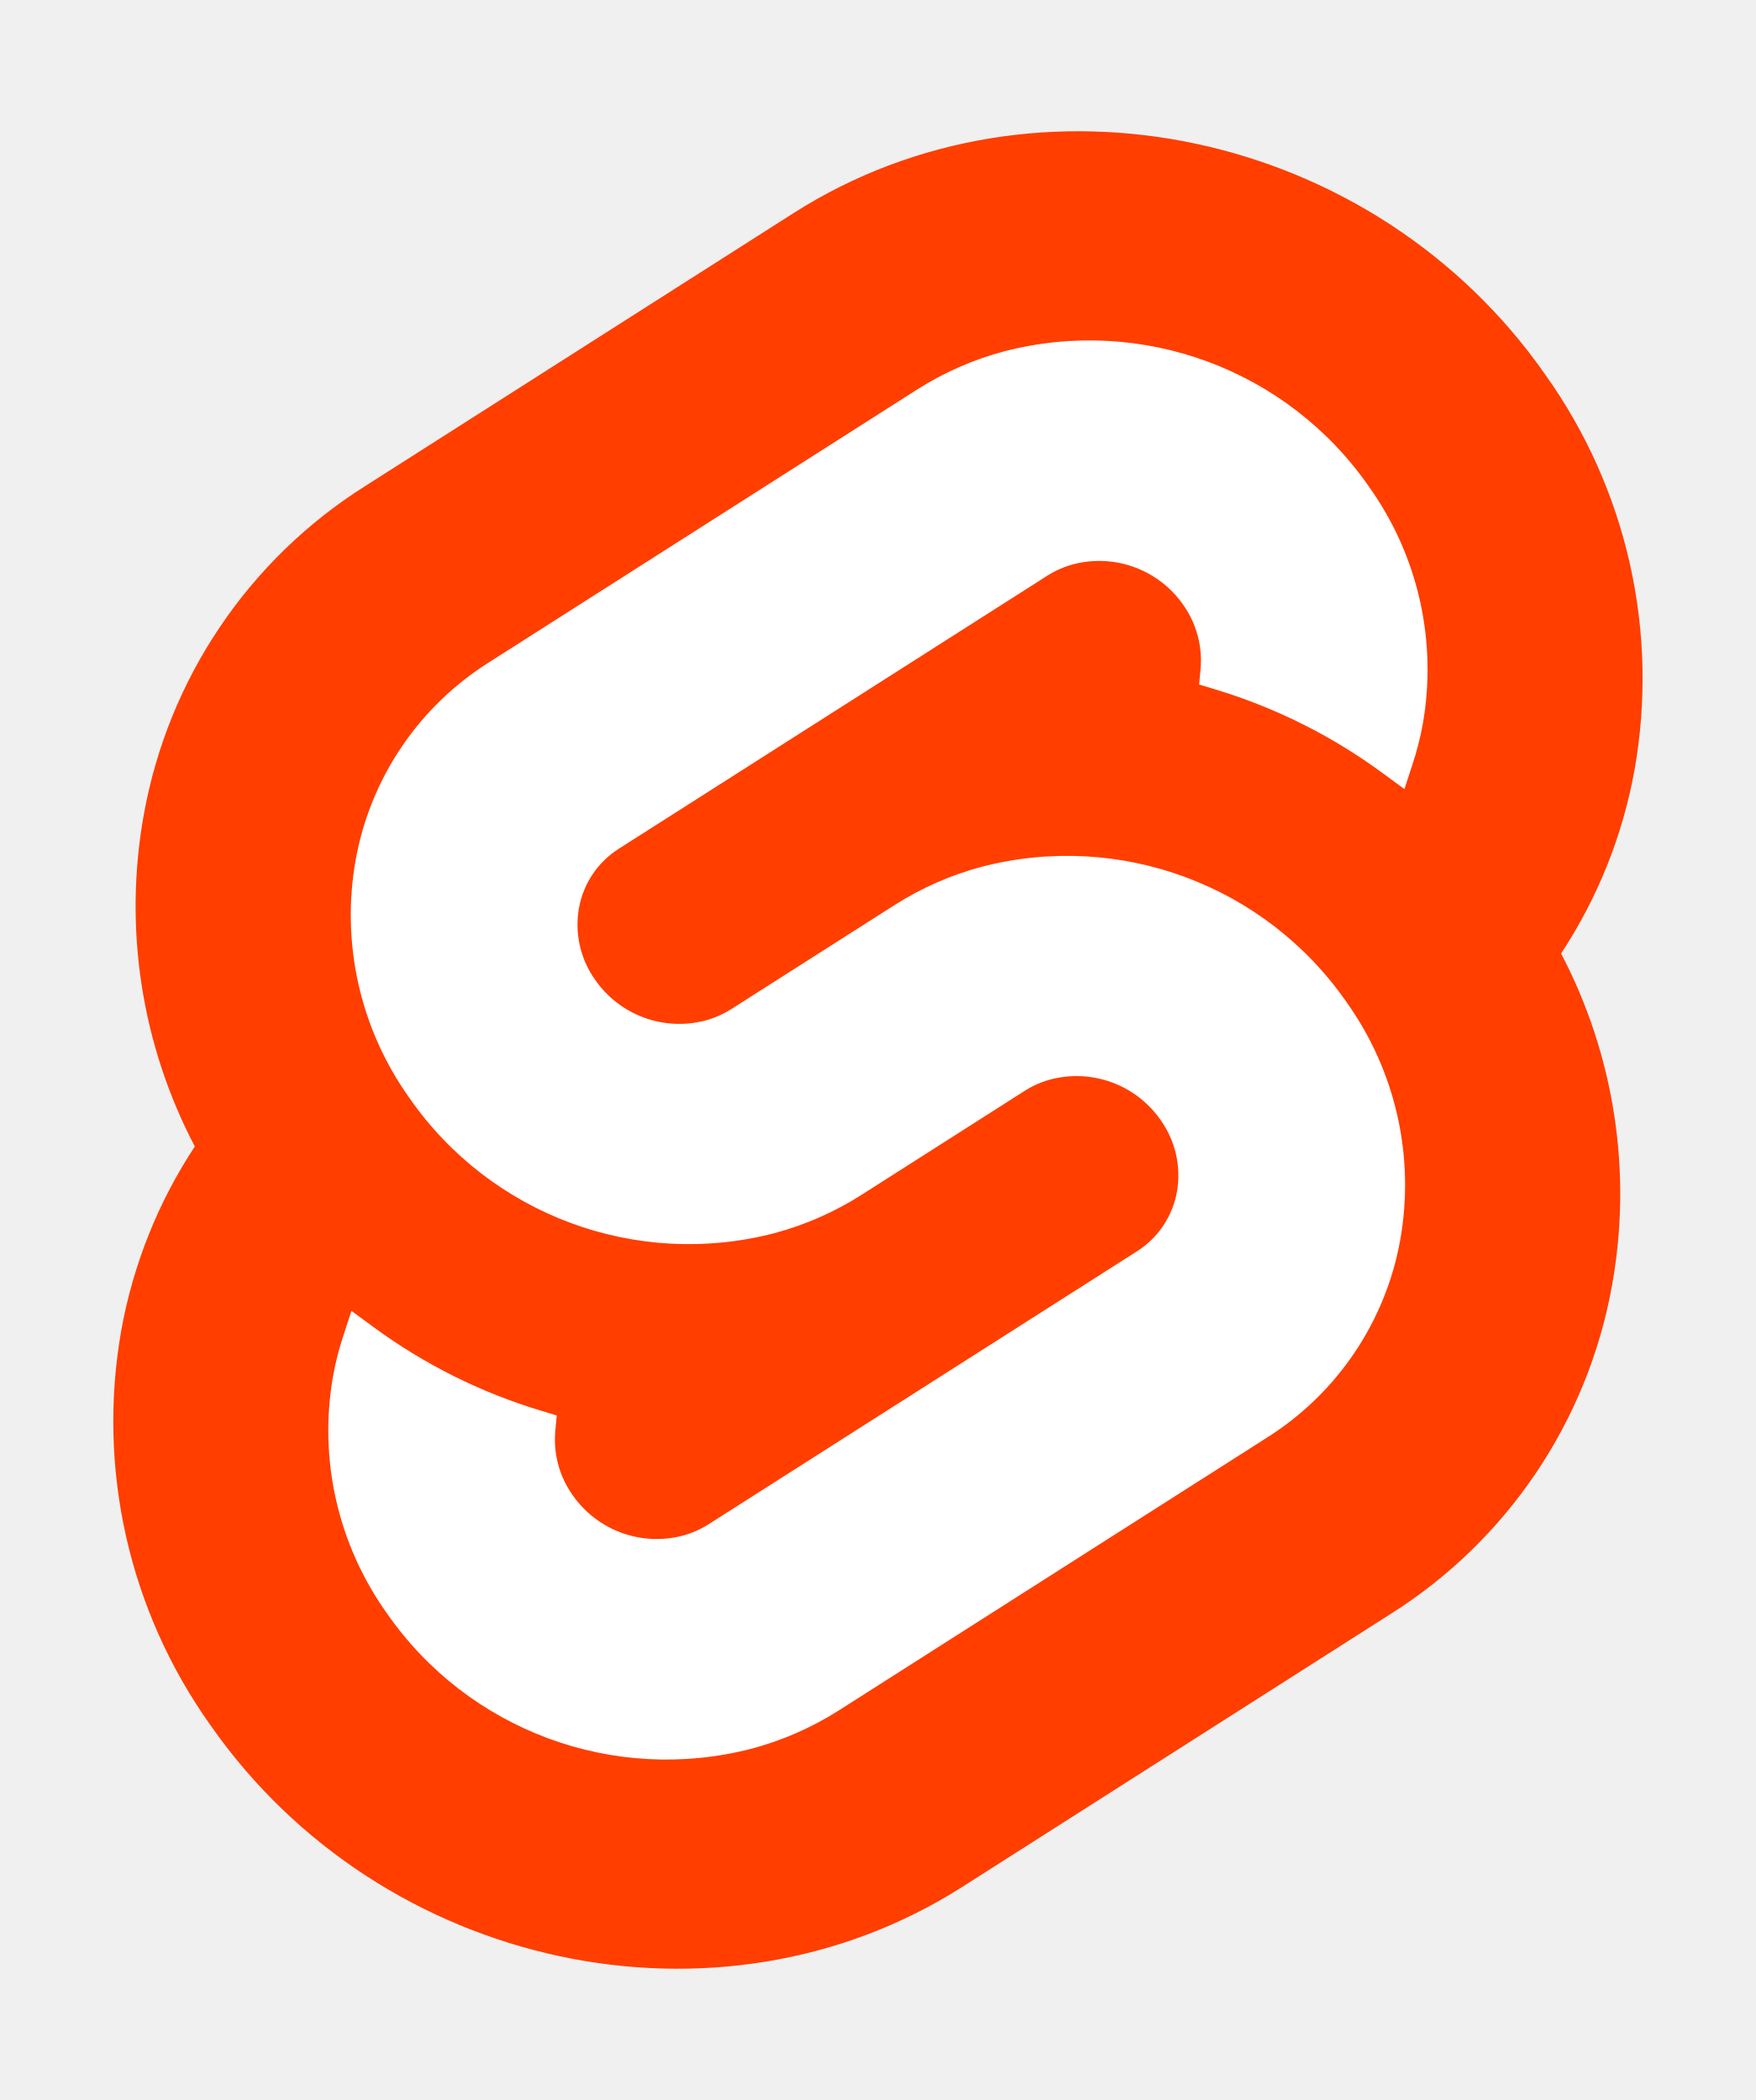
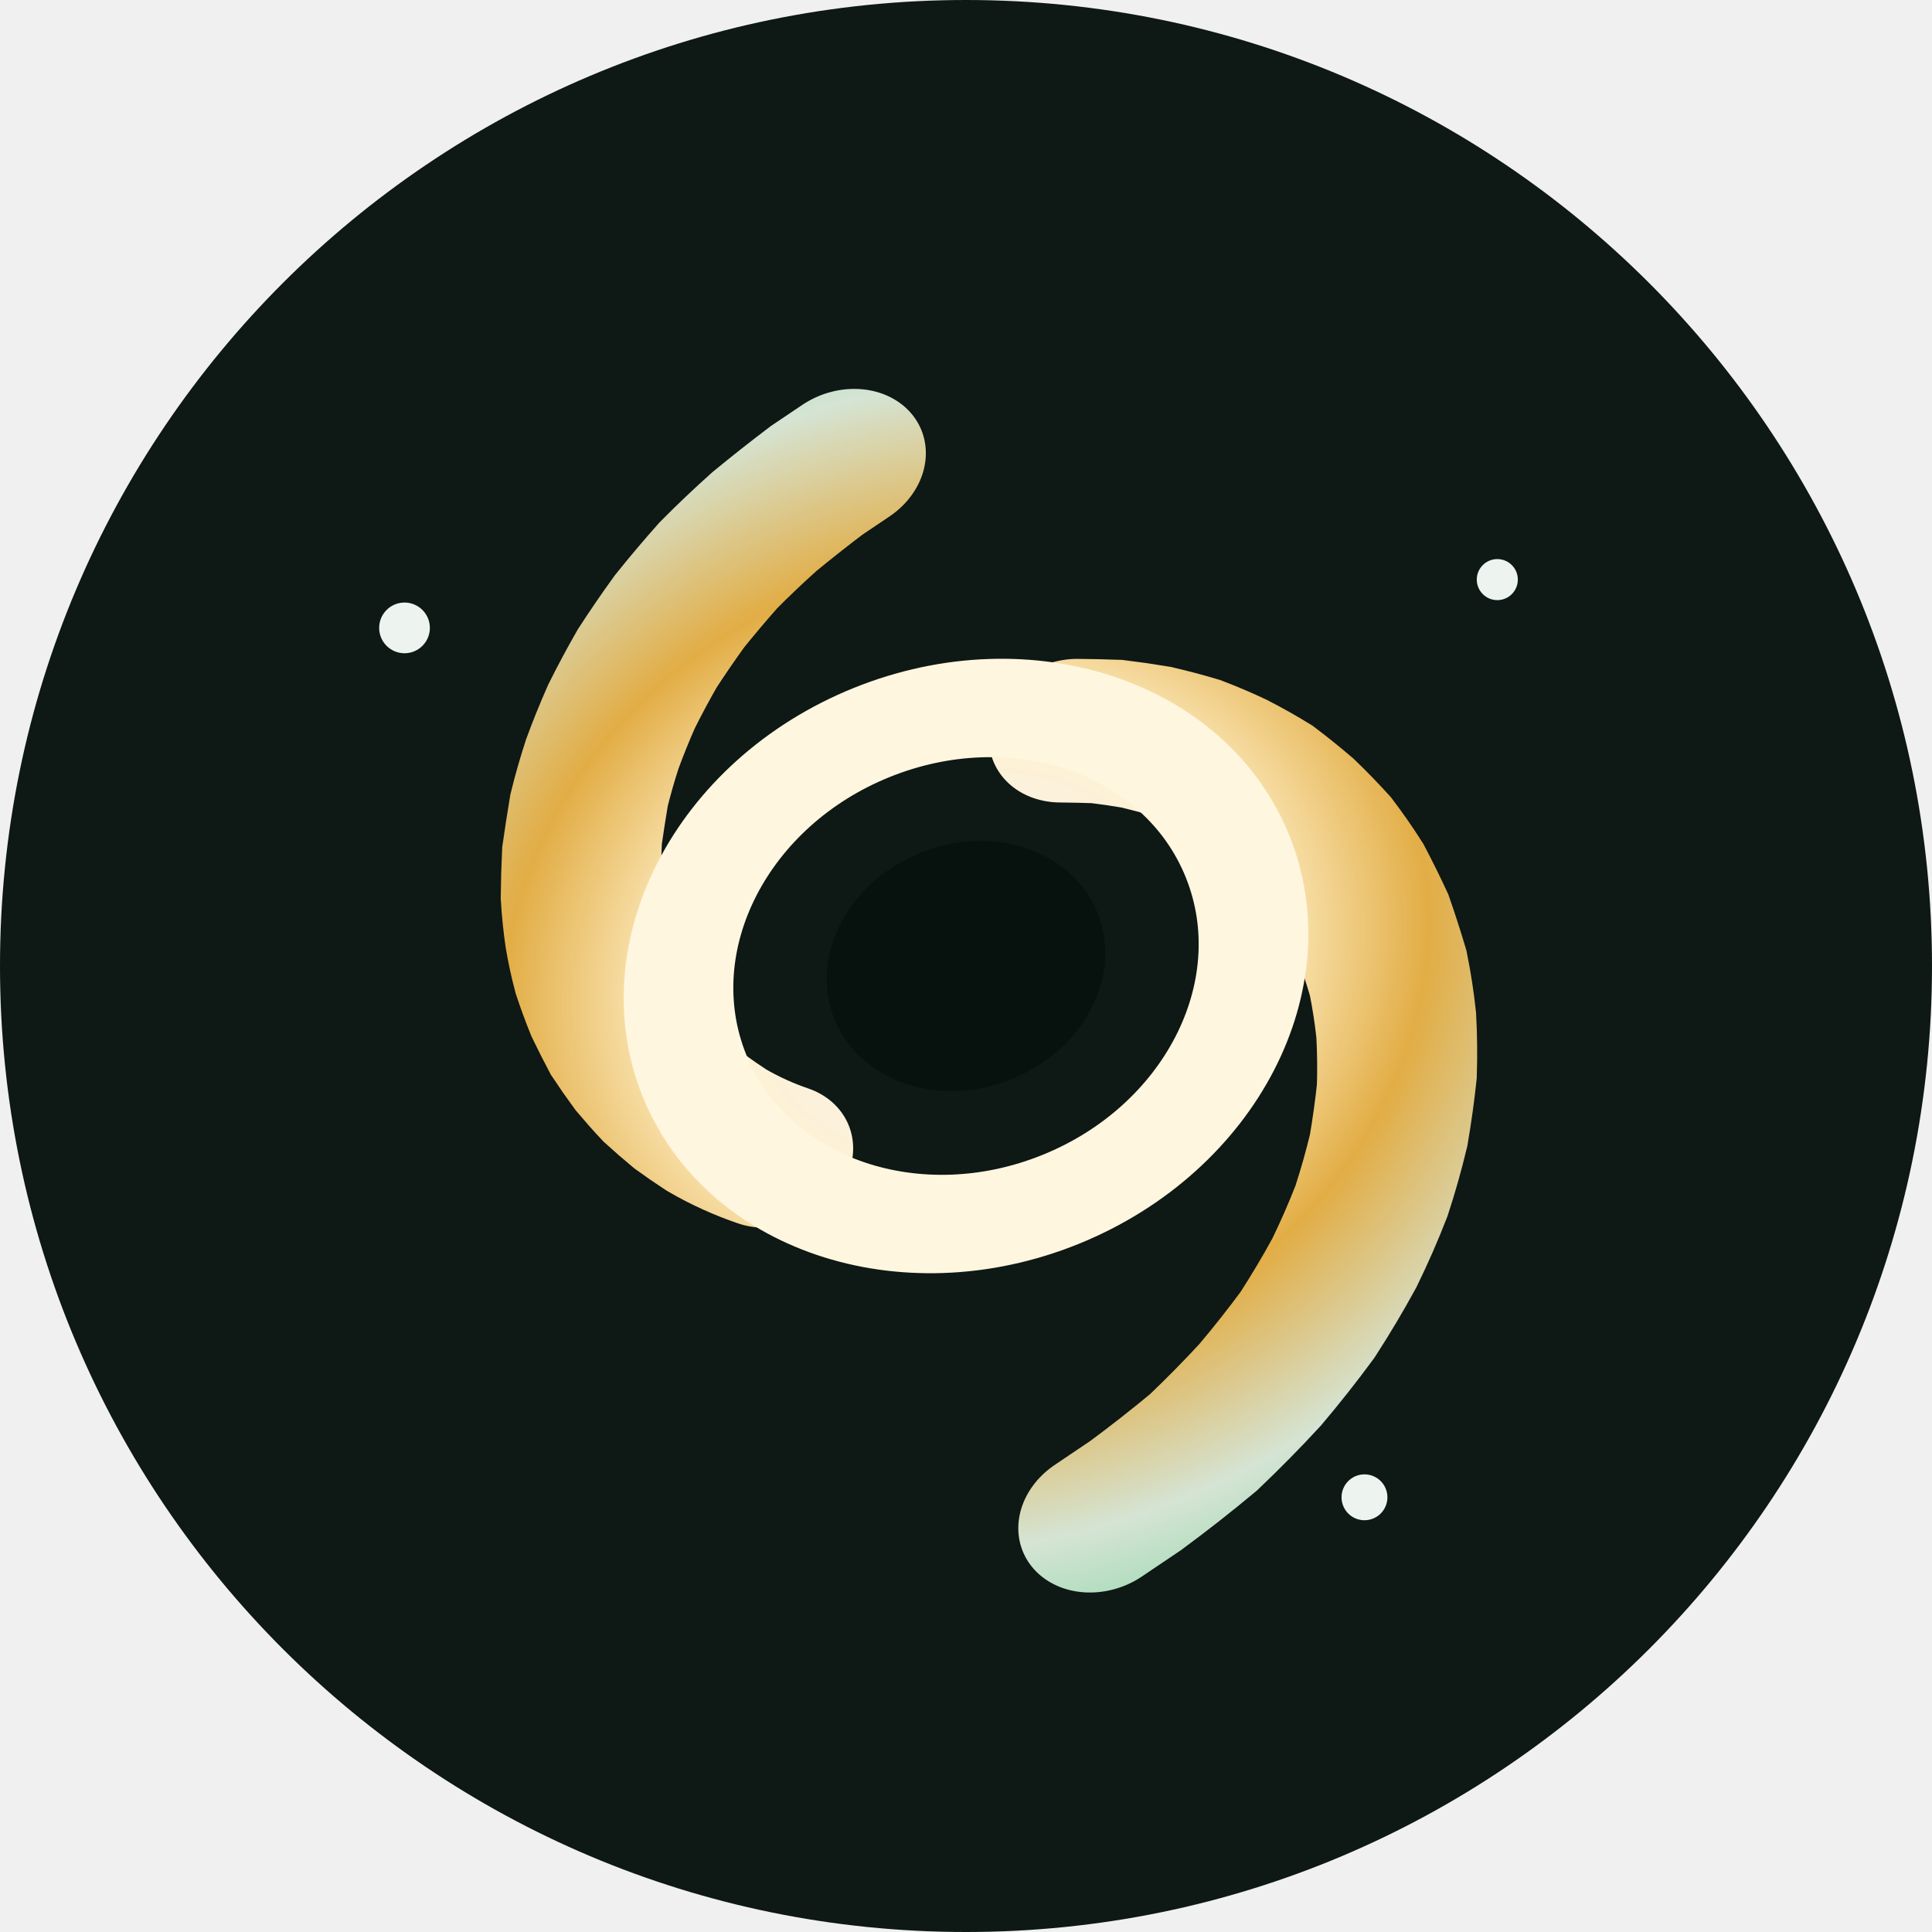
- <svg xmlns="http://www.w3.org/2000/svg" width="107" height="128" viewBox="0 0 107 128">
-   <path d="M94.157 22.819c-10.4-14.885-30.94-19.297-45.792-9.835L22.282 29.608A29.92 29.92 0 0 0 8.764 49.65a31.5 31.5 0 0 0 3.108 20.231 30 30 0 0 0-4.477 11.183 31.9 31.9 0 0 0 5.448 24.116c10.402 14.887 30.942 19.297 45.791 9.835l26.083-16.624A29.92 29.92 0 0 0 98.235 78.35a31.53 31.53 0 0 0-3.105-20.232 30 30 0 0 0 4.474-11.182 31.88 31.88 0 0 0-5.447-24.116" style="fill:#ff3e00" />
-   <path d="M45.817 106.582a20.72 20.72 0 0 1-22.237-8.243 19.17 19.17 0 0 1-3.277-14.503 18 18 0 0 1 .624-2.435l.49-1.498 1.337.981a33.6 33.6 0 0 0 10.203 5.098l.97.294-.09.968a5.85 5.85 0 0 0 1.052 3.878 6.24 6.24 0 0 0 6.695 2.485 5.8 5.8 0 0 0 1.603-.704L69.27 76.28a5.43 5.43 0 0 0 2.45-3.631 5.8 5.8 0 0 0-.987-4.371 6.24 6.24 0 0 0-6.698-2.487 5.7 5.7 0 0 0-1.6.704l-9.953 6.345a19 19 0 0 1-5.296 2.326 20.72 20.72 0 0 1-22.237-8.243 19.17 19.17 0 0 1-3.277-14.502 17.99 17.99 0 0 1 8.13-12.052l26.081-16.623a19 19 0 0 1 5.3-2.329 20.72 20.72 0 0 1 22.237 8.243 19.17 19.17 0 0 1 3.277 14.503 18 18 0 0 1-.624 2.435l-.49 1.498-1.337-.98a33.6 33.6 0 0 0-10.203-5.1l-.97-.294.09-.968a5.86 5.86 0 0 0-1.052-3.878 6.24 6.24 0 0 0-6.696-2.485 5.8 5.8 0 0 0-1.602.704L37.73 51.72a5.42 5.42 0 0 0-2.449 3.63 5.79 5.79 0 0 0 .986 4.372 6.24 6.24 0 0 0 6.698 2.486 5.8 5.8 0 0 0 1.602-.704l9.952-6.342a19 19 0 0 1 5.295-2.328 20.72 20.72 0 0 1 22.237 8.242 19.17 19.17 0 0 1 3.277 14.503 18 18 0 0 1-8.13 12.053l-26.081 16.622a19 19 0 0 1-5.3 2.328" style="fill:#fff" />
+ <svg xmlns="http://www.w3.org/2000/svg" viewBox="0 0 32 32">
+   <defs>
+     <radialGradient id="gamma" cx="16" cy="16" r="14.2" gradientUnits="userSpaceOnUse">
+       <stop offset="0" stop-color="#f4f1ff" />
+       <stop offset="0.34" stop-color="#fff1cc" />
+       <stop offset="0.55" stop-color="#e2ad45" />
+       <stop offset="0.78" stop-color="#d5e4d4" />
+       <stop offset="1" stop-color="#7fd3a0" />
+     </radialGradient>
+     <clipPath id="sky">
+       <circle cx="16" cy="16" r="15.15" />
+     </clipPath>
+   </defs>
+   <circle cx="16" cy="16" r="16" fill="#0e1815" />
+   <g clip-path="url(#sky)" transform="rotate(-22 16 16) translate(16 16) scale(1 0.86) translate(-16 -16)">
+     <path d="M19.04,12.54 Q19.33,12.68 19.62,12.83 Q19.90,13.01 20.18,13.21 Q20.45,13.43 20.72,13.68 Q20.97,13.95 21.20,14.24 Q21.43,14.55 21.64,14.88 Q21.82,15.23 21.99,15.61 Q22.14,16.00 22.27,16.41 Q22.37,16.84 22.44,17.28 Q22.48,17.74 22.50,18.20 Q22.48,18.68 22.44,19.17 Q22.36,19.67 22.24,20.16 Q22.09,20.67 21.90,21.17 Q21.67,21.67 21.41,22.16 Q21.11,22.65 20.77,23.12 Q20.39,23.59 19.97,24.03 Q19.52,24.46 19.02,24.87 Q18.49,25.25 17.92,25.60 Q17.32,25.93 16.69,26.22 Q16.02,26.47 15.32,26.68 L14.59,26.86" fill="none" stroke="url(#gamma)" stroke-width="2.7" stroke-linecap="round" />
+     <path d="M11.86,18.00 Q11.67,17.81 11.49,17.59 Q11.31,17.37 11.15,17.13 Q11.00,16.88 10.86,16.62 Q10.73,16.34 10.61,16.05 Q10.51,15.75 10.42,15.43 Q10.35,15.11 10.29,14.77 Q10.26,14.43 10.24,14.08 Q10.24,13.72 10.26,13.35 Q10.30,12.98 10.37,12.61 Q10.45,12.23 10.56,11.85 Q10.70,11.46 10.85,11.08 Q11.04,10.70 11.24,10.32 Q11.47,9.95 11.73,9.59 Q12.01,9.23 12.32,8.88 Q12.65,8.54 13.01,8.21 Q13.39,7.90 13.80,7.60 Q14.23,7.32 14.68,7.06 Q15.16,6.82 15.66,6.61 Q16.18,6.42 16.72,6.25 L17.29,6.11" fill="none" stroke="url(#gamma)" stroke-width="2.7" stroke-linecap="round" />
+     <circle cx="16" cy="16" r="4.85" fill="none" stroke="#fff6df" stroke-width="1.85" />
+     <circle cx="16" cy="16" r="2.35" fill="#07110e" />
+   </g>
+   <g fill="#edf3ef">
+     <circle cx="6.7" cy="10.4" r="0.42" />
+     <circle cx="24.8" cy="9.6" r="0.34" />
+     <circle cx="22.6" cy="24.8" r="0.38" />
+   </g>
</svg>
